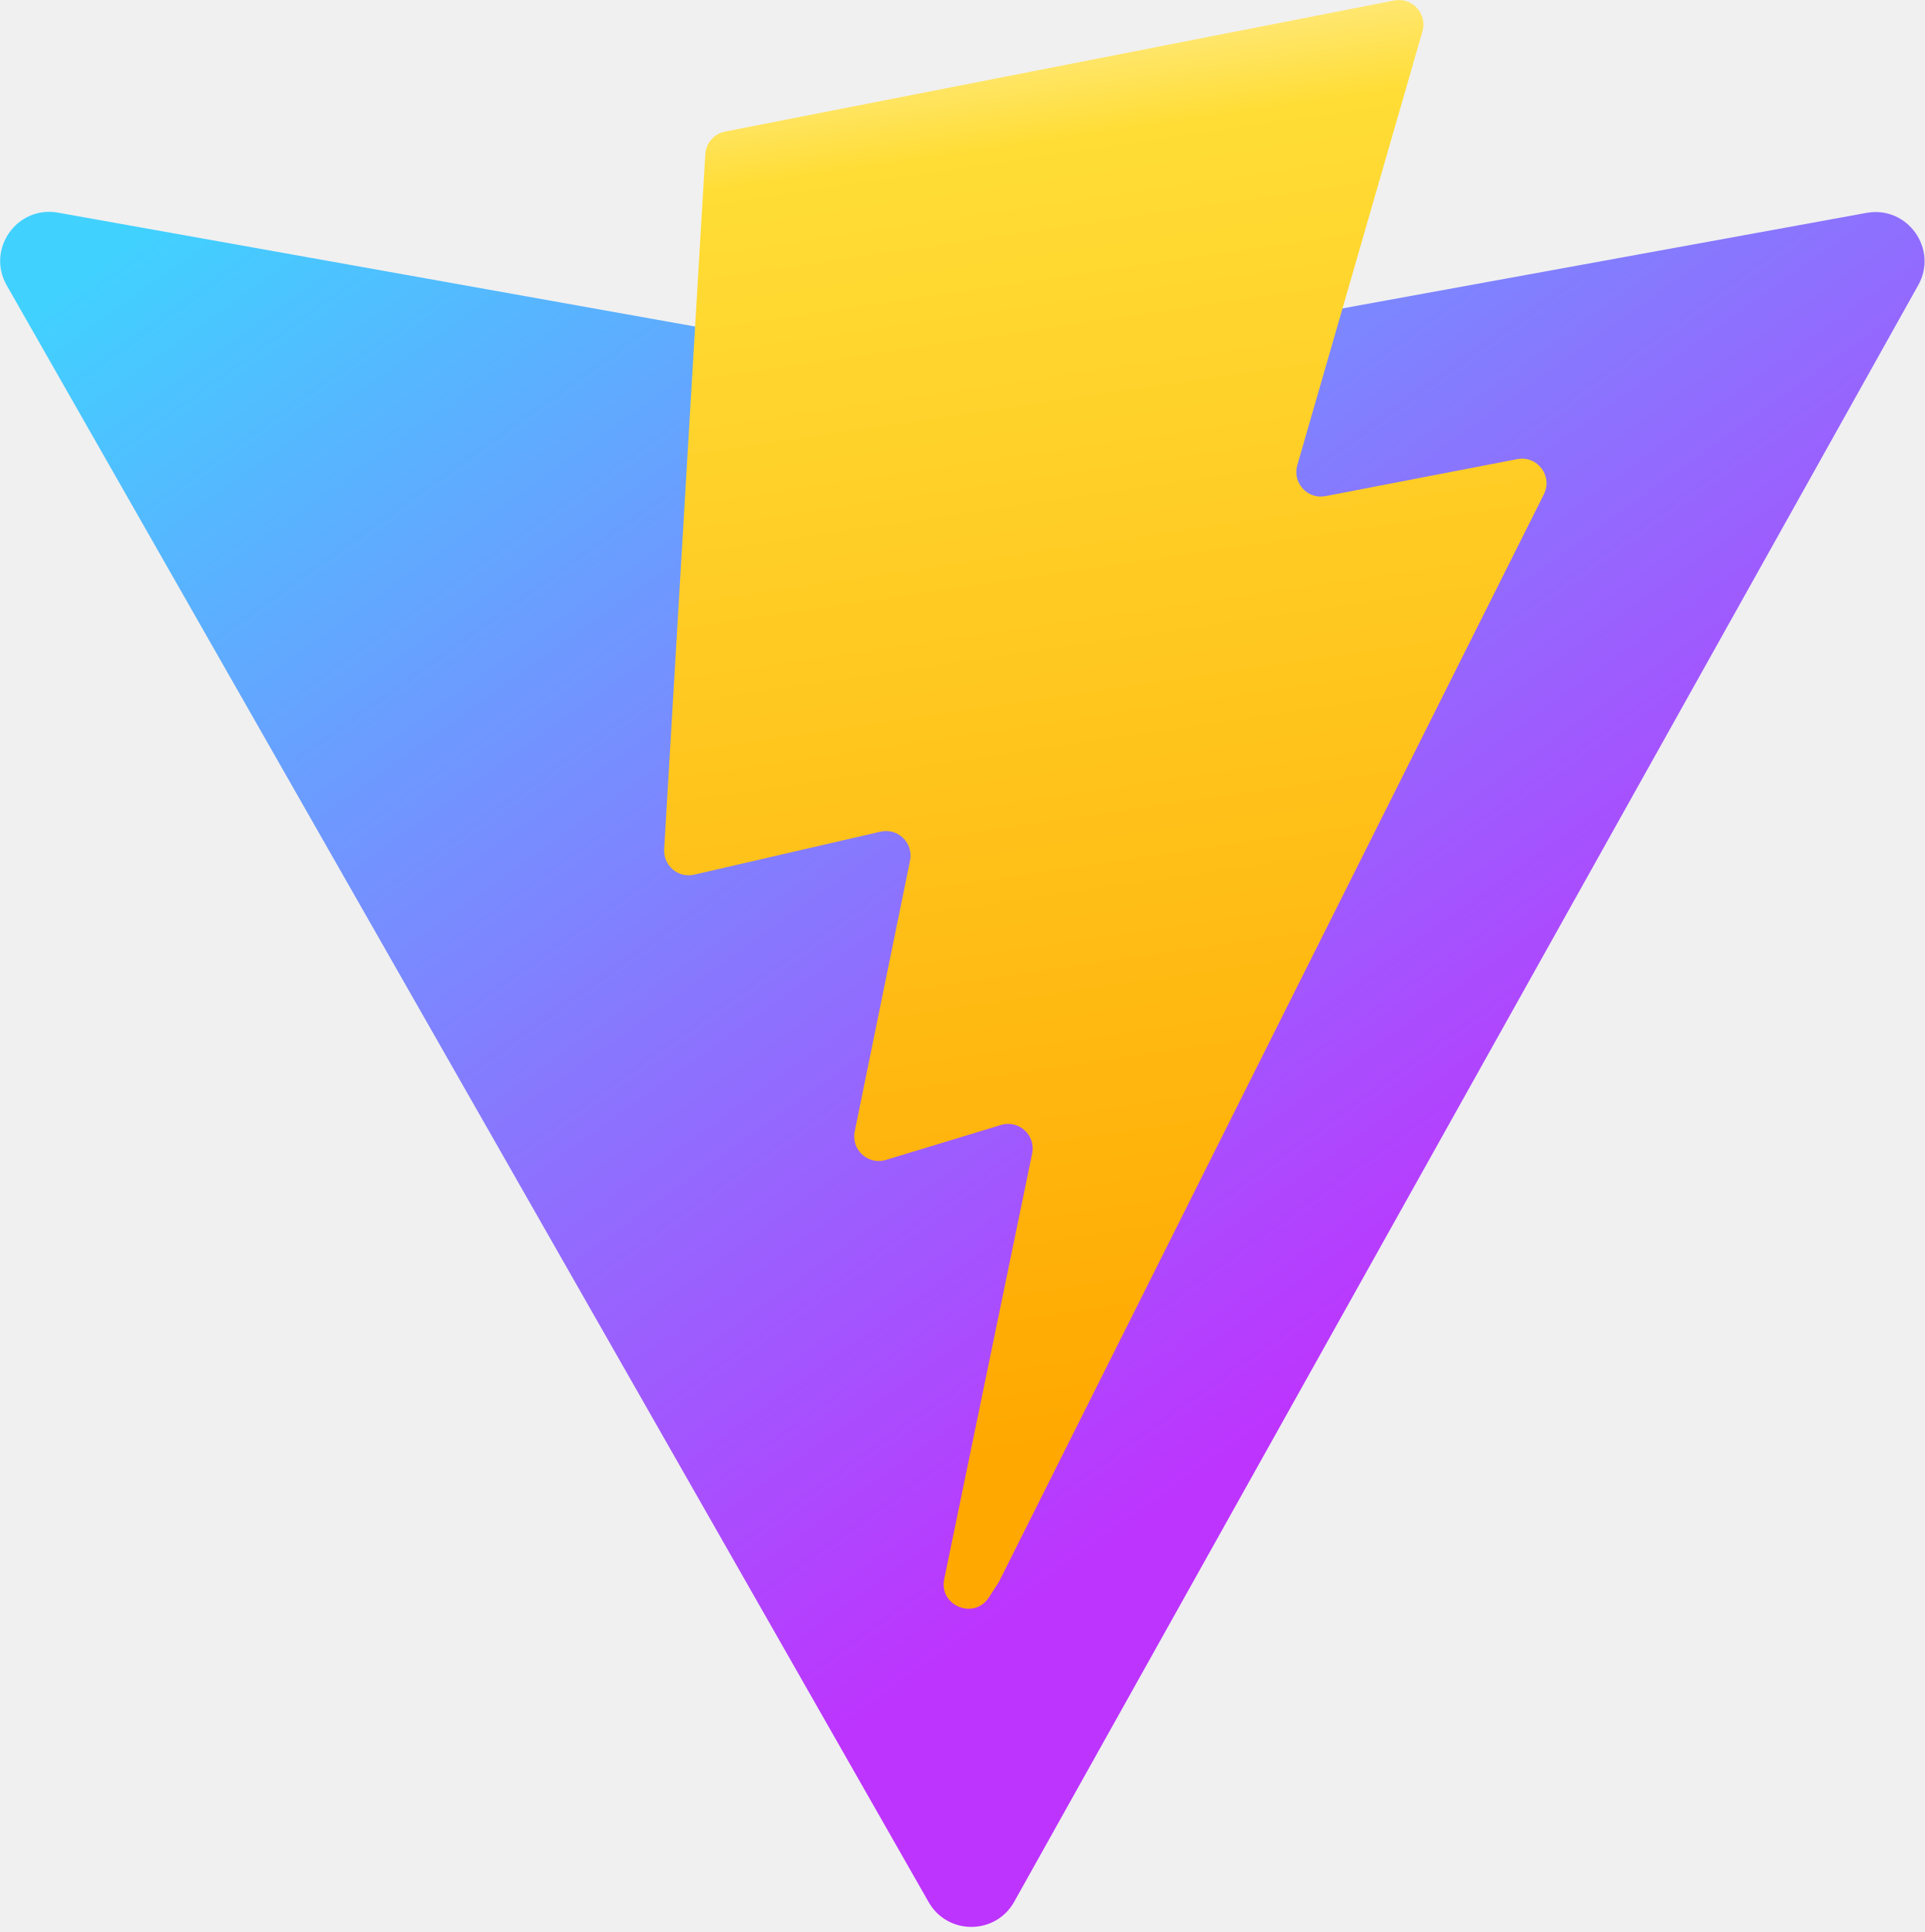
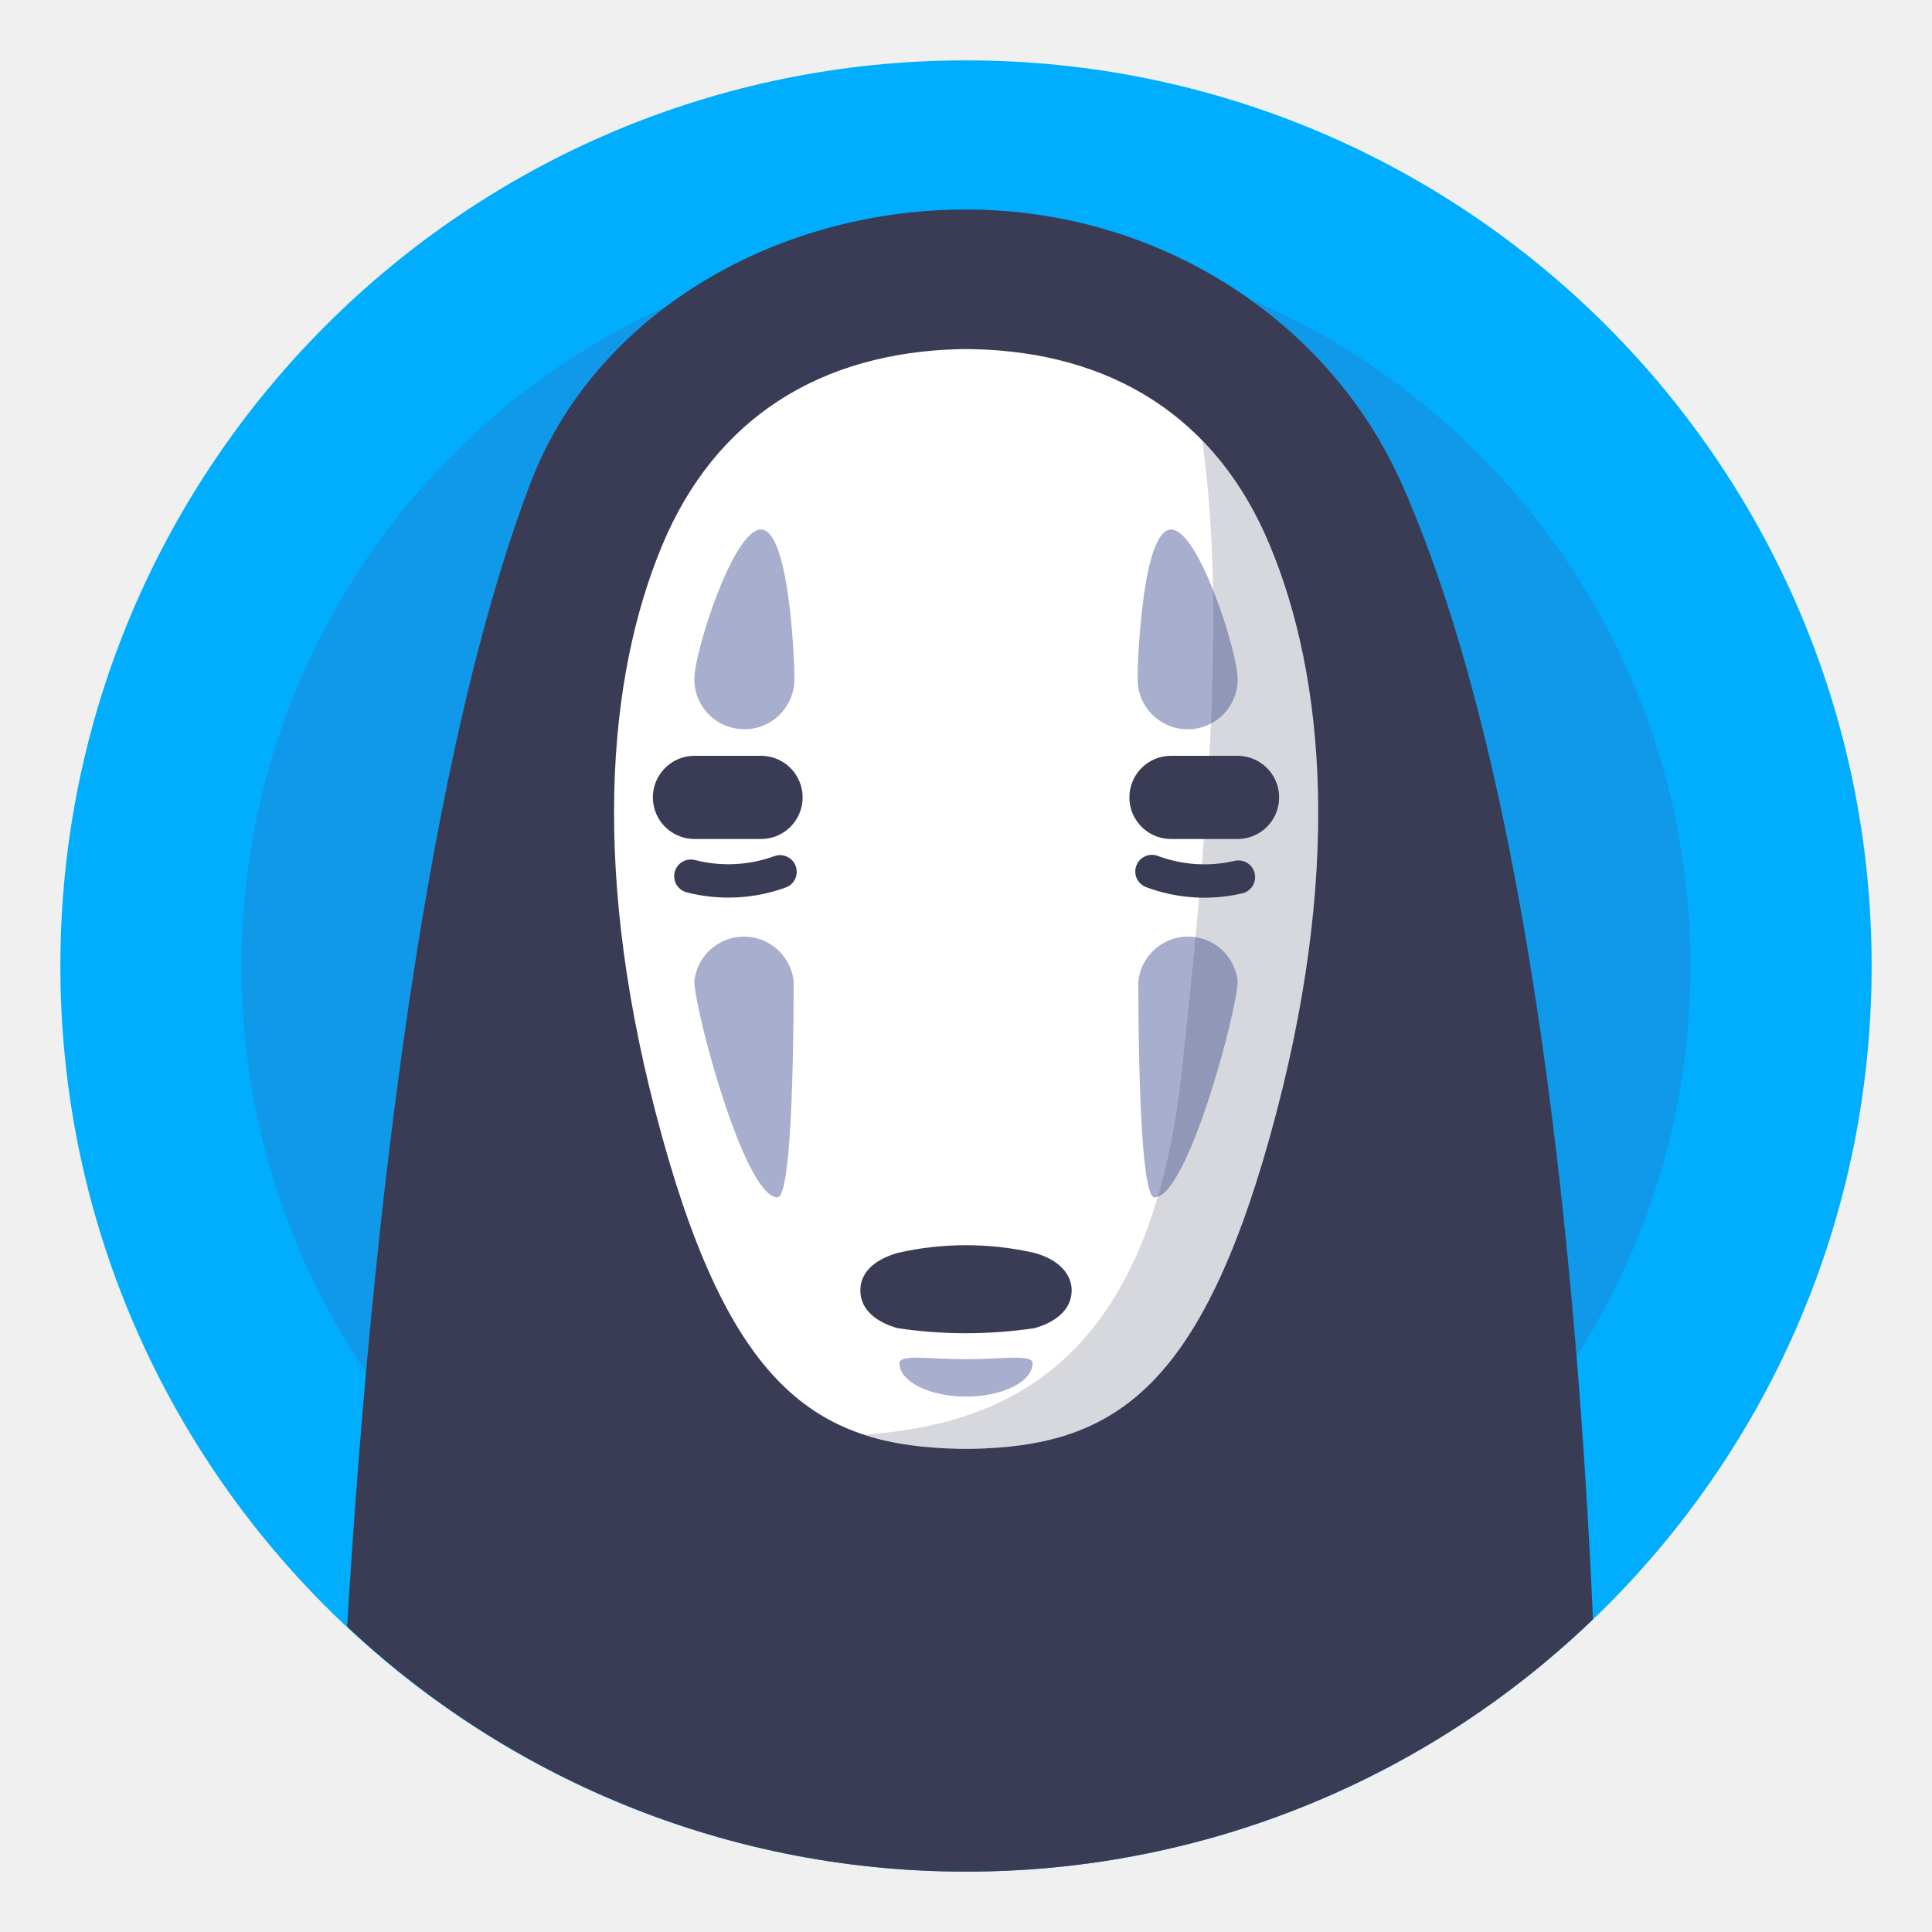
- <svg xmlns="http://www.w3.org/2000/svg" aria-hidden="true" role="img" class="iconify iconify--logos" width="31.88" height="32" preserveAspectRatio="xMidYMid meet" viewBox="0 0 256 257">
+ <svg xmlns="http://www.w3.org/2000/svg" width="800px" height="800px" viewBox="0 0 128 128" data-name="Layer 1" id="Layer_1">
  <defs>
-     <linearGradient id="IconifyId1813088fe1fbc01fb466" x1="-.828%" x2="57.636%" y1="7.652%" y2="78.411%">
-       <stop offset="0%" stop-color="#41D1FF" />
-       <stop offset="100%" stop-color="#BD34FE" />
-     </linearGradient>
-     <linearGradient id="IconifyId1813088fe1fbc01fb467" x1="43.376%" x2="50.316%" y1="2.242%" y2="89.03%">
-       <stop offset="0%" stop-color="#FFEA83" />
-       <stop offset="8.333%" stop-color="#FFDD35" />
-       <stop offset="100%" stop-color="#FFA800" />
-     </linearGradient>
+     <style>.cls-1{fill:#00adfe;}.cls-2{fill:#356cb6;opacity:0.3;}.cls-3,.cls-8{fill:#393c54;}.cls-4{fill:#ffffff;}.cls-5,.cls-6{fill:none;stroke:#393c54;stroke-linecap:round;stroke-miterlimit:10;}.cls-5{stroke-width:5.51px;}.cls-6{stroke-width:2.21px;}.cls-7{fill:#a7aece;}.cls-8{opacity:0.2;}</style>
  </defs>
-   <path fill="url(#IconifyId1813088fe1fbc01fb466)" d="M255.153 37.938L134.897 252.976c-2.483 4.44-8.862 4.466-11.382.048L.875 37.958c-2.746-4.814 1.371-10.646 6.827-9.67l120.385 21.517a6.537 6.537 0 0 0 2.322-.004l117.867-21.483c5.438-.991 9.574 4.796 6.877 9.62Z" />
-   <path fill="url(#IconifyId1813088fe1fbc01fb467)" d="M185.432.063L96.44 17.501a3.268 3.268 0 0 0-2.634 3.014l-5.474 92.456a3.268 3.268 0 0 0 3.997 3.378l24.777-5.718c2.318-.535 4.413 1.507 3.936 3.838l-7.361 36.047c-.495 2.426 1.782 4.5 4.151 3.78l15.304-4.649c2.372-.72 4.652 1.36 4.15 3.788l-11.698 56.621c-.732 3.542 3.979 5.473 5.943 2.437l1.313-2.028l72.516-144.72c1.215-2.423-.88-5.186-3.54-4.672l-25.505 4.922c-2.396.462-4.435-1.77-3.759-4.114l16.646-57.705c.677-2.35-1.37-4.583-3.769-4.113Z" />
+   <circle class="cls-1" cx="64" cy="64" r="60" />
+   <circle class="cls-2" cx="64" cy="64" r="48" />
+   <path class="cls-3" d="M64,124a59.8,59.8,0,0,0,41.54-16.72c-1-22.43-3.94-55.49-12.65-75.18C88.06,21.18,76.74,13.88,64,13.88h0c-12.74,0-24.65,7-28.89,18.22C27.58,51.93,24.35,85.33,23,107.76A59.74,59.74,0,0,0,64,124Z" />
+   <path class="cls-4" d="M84.13,36.13c-3.52-8.48-10.48-12.82-19.74-13v0h-.78v0c-9.26.22-16.22,4.56-19.74,13-3.63,8.71-4.83,21.77,0,39.19,4.69,17,10.54,20.49,19.74,20.67h.78c9.2-.18,15-3.72,19.74-20.67C89,57.9,87.76,44.84,84.13,36.13Z" />
+   <line class="cls-5" x1="77.58" x2="81.99" y1="52.83" y2="52.83" />
+   <path class="cls-3" d="M68.5,88a30.85,30.85,0,0,1-9,0c-1.25-.33-2.5-1.12-2.5-2.5s1.2-2.13,2.5-2.5a20.4,20.4,0,0,1,9,0c1.21.31,2.5,1.12,2.5,2.5S69.73,87.68,68.5,88Z" />
+   <path class="cls-6" d="M82.05,58.11a9.91,9.91,0,0,1-5.73-.37" />
+   <path class="cls-7" d="M75.42,65A3.31,3.31,0,0,1,82,65c0,1.83-3.31,14.33-5.51,14.33C75.42,79.29,75.42,66.79,75.42,65Z" />
+   <path class="cls-7" d="M75.37,45A3.31,3.31,0,0,0,82,45c0-1.82-2.59-9.92-4.41-9.92S75.37,43.19,75.37,45Z" />
+   <line class="cls-5" x1="46.01" x2="50.42" y1="52.83" y2="52.83" />
+   <path class="cls-6" d="M51.68,57.76a10,10,0,0,1-5.91.29" />
+   <path class="cls-7" d="M52.63,45A3.31,3.31,0,0,1,46,45c0-1.82,2.59-9.92,4.41-9.92S52.63,43.19,52.63,45Z" />
+   <path class="cls-7" d="M52.58,65A3.31,3.31,0,0,0,46,65c0,1.83,3.31,14.33,5.51,14.33C52.58,79.29,52.58,66.79,52.58,65Z" />
+   <path class="cls-7" d="M68.41,90.32c0,1.22-2,2.21-4.41,2.21s-4.41-1-4.41-2.21c0-.62,2-.27,4.41-.27S68.41,89.7,68.41,90.32Z" />
+   <path class="cls-8" d="M84.13,36.13a21.8,21.8,0,0,0-4.48-6.94c1.45,10.32.63,23.64-1.36,41.86-2.09,19.1-11.43,23.3-21,24a21.16,21.16,0,0,0,6.35.94h.78c9.2-.18,15-3.72,19.74-20.67C89,57.9,87.76,44.84,84.13,36.13Z" />
</svg>
